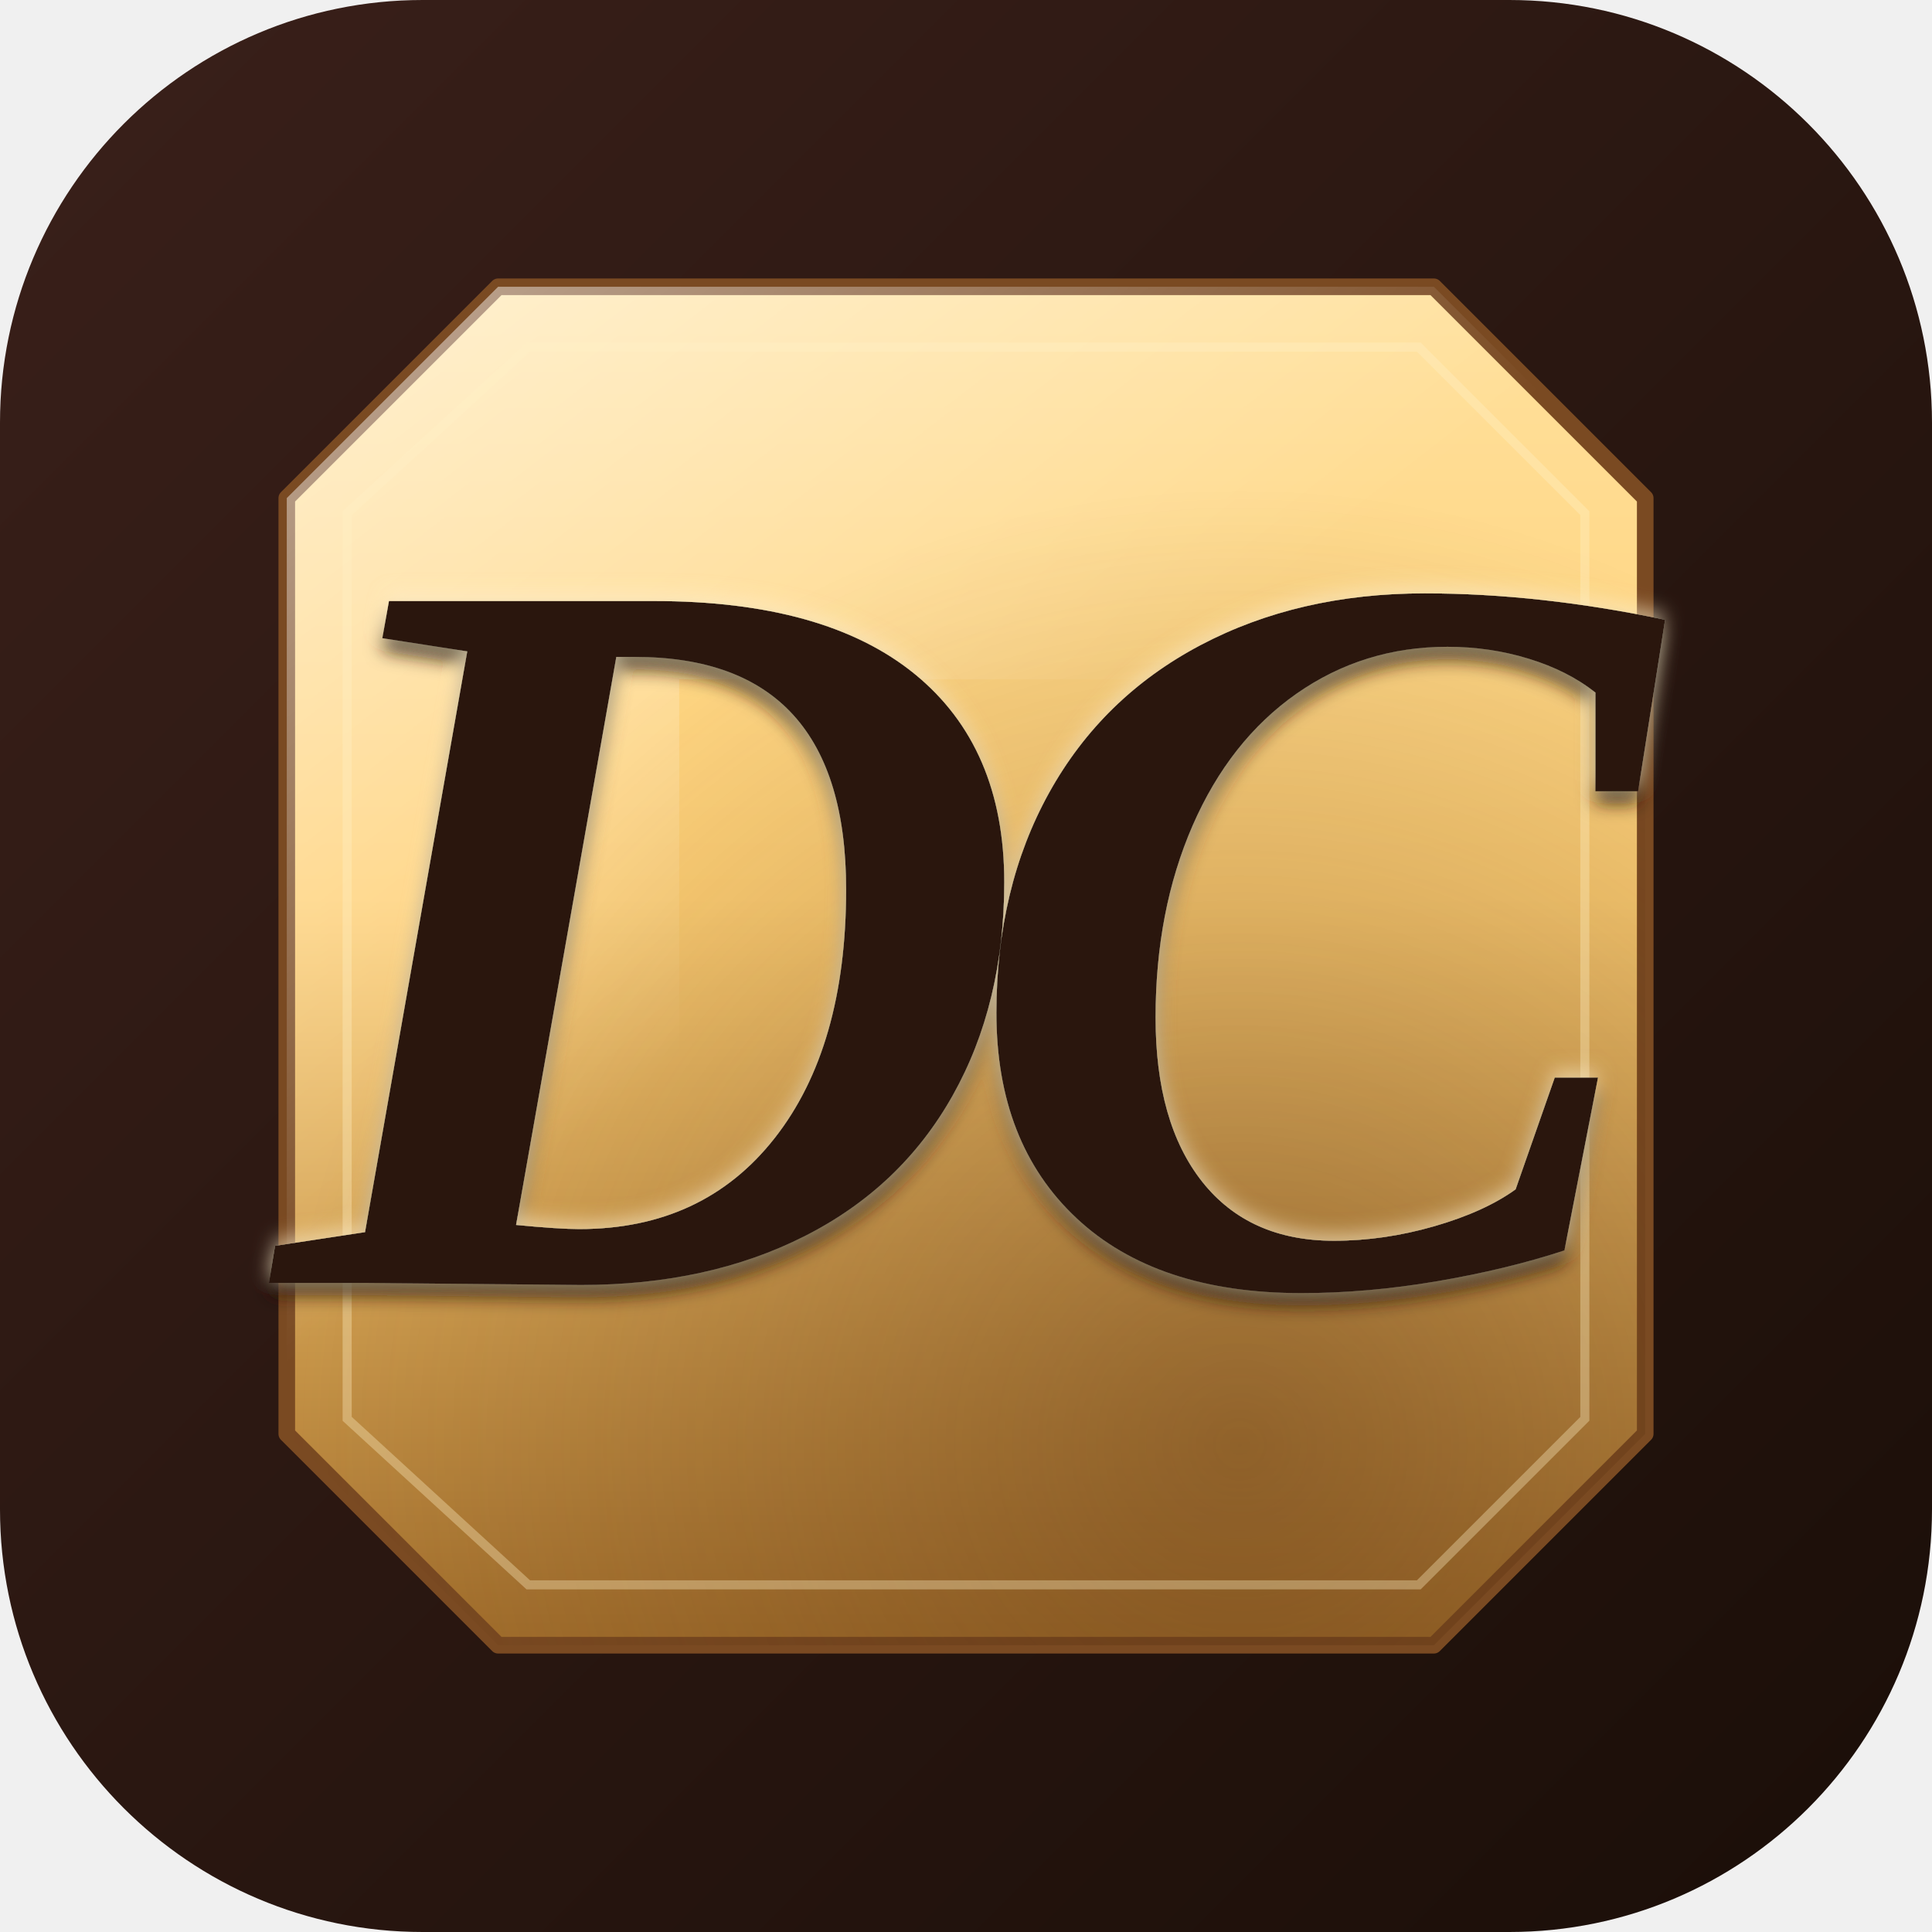
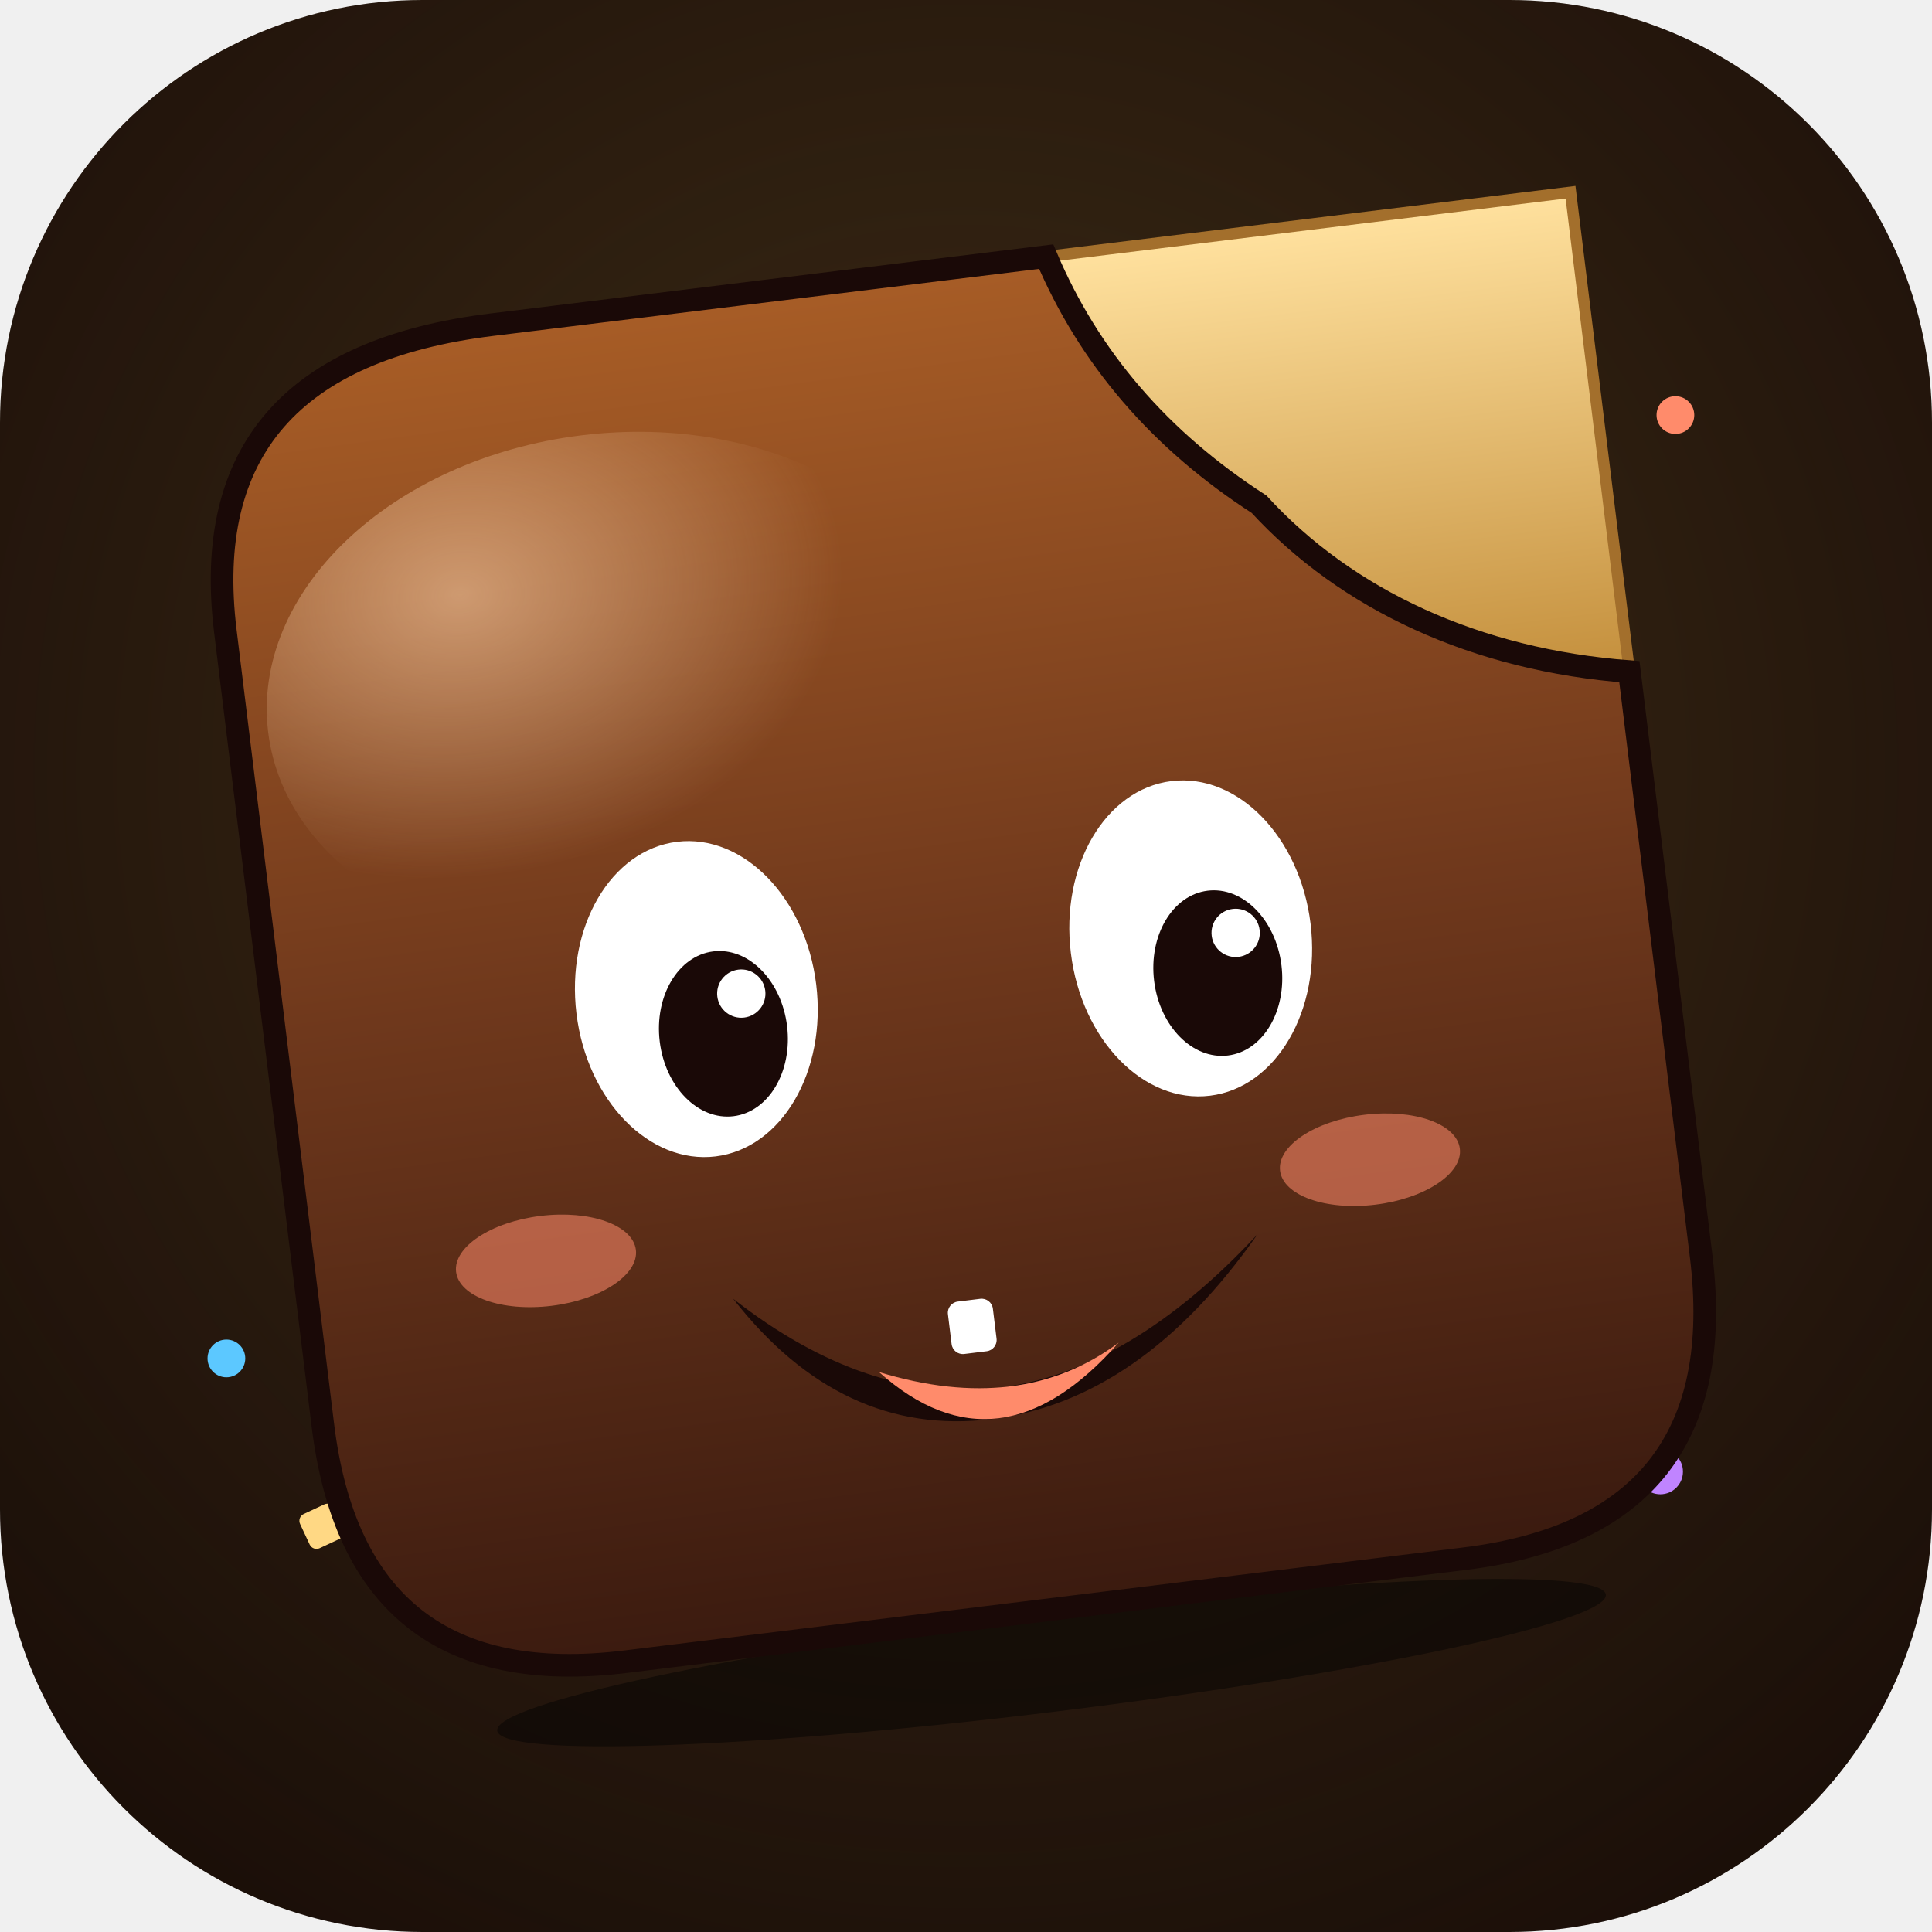
<svg xmlns="http://www.w3.org/2000/svg" viewBox="0 0 256 256" role="img" aria-label="Digital Chocolate">
  <defs>
-     <linearGradient id="goldFace" x1="0" y1="0" x2="0" y2="1">
+     <linearGradient id="chocBody" x1="0" y1="0" x2="0" y2="1">
+       <stop offset="0" stop-color="#A85D26" />
+       <stop offset="0.5" stop-color="#6F381C" />
+       <stop offset="1" stop-color="#3A1A0F" />
+     </linearGradient>
+     <linearGradient id="caramel" x1="0" y1="0" x2="0" y2="1">
      <stop offset="0" stop-color="#FFE19E" />
-       <stop offset="0.45" stop-color="#FFD075" />
-       <stop offset="1" stop-color="#A36F2C" />
+       <stop offset="1" stop-color="#C48F3C" />
    </linearGradient>
-     <linearGradient id="cocoaBg" x1="0" y1="0" x2="1" y2="1">
-       <stop offset="0" stop-color="#3A201A" />
-       <stop offset="1" stop-color="#1A0E08" />
-     </linearGradient>
-     <linearGradient id="gloss" x1="0" y1="0" x2="0.7" y2="0.9">
-       <stop offset="0" stop-color="#FFFFFF" stop-opacity="0.55" />
-       <stop offset="0.55" stop-color="#FFFFFF" stop-opacity="0" />
-     </linearGradient>
-     <radialGradient id="innerShade" cx="0.7" cy="0.85" r="0.7">
-       <stop offset="0" stop-color="#5A3110" stop-opacity="0.45" />
-       <stop offset="1" stop-color="#5A3110" stop-opacity="0" />
+     <radialGradient id="cheekGloss" cx="0.3" cy="0.28" r="0.55">
+       <stop offset="0" stop-color="#FFD7B0" stop-opacity="0.55" />
+       <stop offset="1" stop-color="#FFD7B0" stop-opacity="0" />
    </radialGradient>
-     <filter id="emboss" x="-5%" y="-5%" width="110%" height="110%">
-       <feGaussianBlur in="SourceAlpha" stdDeviation="1.2" result="b" />
-       <feOffset in="b" dx="0" dy="-1" result="hi" />
-       <feFlood flood-color="#FFF0CC" flood-opacity="0.55" />
-       <feComposite in2="hi" operator="in" result="hiCol" />
-       <feOffset in="b" dx="0" dy="1.6" result="lo" />
-       <feFlood flood-color="#2A1208" flood-opacity="0.85" />
-       <feComposite in2="lo" operator="in" result="loCol" />
-       <feMerge>
-         <feMergeNode in="loCol" />
-         <feMergeNode in="hiCol" />
-         <feMergeNode in="SourceGraphic" />
-       </feMerge>
-     </filter>
+     <radialGradient id="bgGlow" cx="0.5" cy="0.4" r="0.7">
+       <stop offset="0" stop-color="#E6B85A" stop-opacity="0.18" />
+       <stop offset="1" stop-color="#E6B85A" stop-opacity="0" />
+     </radialGradient>
  </defs>
-   <rect x="0" y="0" width="256" height="256" rx="56" fill="url(#cocoaBg)" />
+   <rect width="256" height="256" rx="56" fill="#1A0E08" />
+   <rect width="256" height="256" rx="56" fill="url(#bgGlow)" />
  <g>
-     <path d="M 66 38 L 190 38 L 218 66 L 218 190 L 190 218 L 66 218 L 38 190 L 38 66 Z" fill="url(#goldFace)" stroke="#7A4A22" stroke-width="2.2" stroke-linejoin="round" />
-     <path d="M 66 38 L 190 38 L 218 66 L 218 190 L 190 218 L 66 218 L 38 190 L 38 66 Z" fill="url(#innerShade)" />
-     <path d="M 66 38 L 190 38 L 218 66 L 218 90 L 90 90 L 90 218 L 66 218 L 38 190 L 38 66 Z" fill="url(#gloss)" />
-     <path d="M 70 46 L 188 46 L 210 68 L 210 188 L 188 210 L 70 210 L 46 188 L 46 68 Z" fill="none" stroke="#FFF1C6" stroke-opacity="0.35" stroke-width="1.2" />
+     <circle cx="40" cy="58" r="3.5" fill="#FFD884" />
+     <circle cx="220" cy="195" r="3" fill="#C084FF" />
+     <circle cx="30" cy="180" r="2.5" fill="#5CC8FF" />
+     <circle cx="222" cy="55" r="2.5" fill="#FF8B6B" />
+     <rect x="200" y="32" width="5" height="5" rx="1" fill="#FFD884" transform="rotate(35 202 34)" />
+     <rect x="40" y="200" width="5" height="5" rx="1" fill="#FFD884" transform="rotate(-25 42 202)" />
+     <circle cx="48" cy="128" r="2" fill="#FFD884" />
+     <circle cx="210" cy="128" r="2" fill="#FFD884" />
  </g>
-   <g filter="url(#emboss)">
-     <text x="128" y="170" text-anchor="middle" font-family="'Fraunces', 'Georgia', 'Times New Roman', serif" font-style="italic" font-weight="900" font-size="138" letter-spacing="-9" fill="#2A1208">DC</text>
+   <g transform="rotate(-7 128 128)">
+     <ellipse cx="128" cy="221" rx="74" ry="6.5" fill="#000" opacity="0.45" />
+     <path d="M 150 36 L 220 36 L 220 100              C 200 96, 184 86, 174 72              C 162 62, 154 50, 150 36 Z" fill="url(#caramel)" stroke="#A36F2C" stroke-width="1.5" />
+     <path d="M 76 36              L 150 36              C 154 50, 162 62, 174 72              C 184 86, 200 96, 220 100              L 220 178              Q 220 214, 184 214              L 72 214              Q 36 214, 36 178              L 36 72              Q 36 36, 76 36 Z" fill="url(#chocBody)" stroke="#1A0907" stroke-width="3" />
+     <ellipse cx="86" cy="86" rx="46" ry="34" fill="url(#cheekGloss)" />
+     <ellipse cx="92" cy="128" rx="16" ry="21" fill="#FFFFFF" />
+     <ellipse cx="95" cy="133" rx="8.5" ry="11" fill="#1A0907" />
+     <circle cx="98" cy="128" r="3.2" fill="#FFFFFF" />
+     <ellipse cx="158" cy="128" rx="16" ry="21" fill="#FFFFFF" />
+     <ellipse cx="161" cy="133" rx="8.5" ry="11" fill="#1A0907" />
+     <circle cx="164" cy="128" r="3.2" fill="#FFFFFF" />
+     <ellipse cx="68" cy="160" rx="12" ry="6" fill="#FF8B6B" opacity="0.55" />
+     <ellipse cx="178" cy="160" rx="12" ry="6" fill="#FF8B6B" opacity="0.55" />
+     <path d="M 92 168 Q 124 200, 162 168 Q 144 188, 124 188 Q 104 188, 92 168 Z" fill="#1A0907" />
+     <path d="M 110 180 Q 124 196, 142 180 Q 128 188, 110 180 Z" fill="#FF8B6B" />
+     <rect x="120" y="172" width="6" height="7" rx="1.5" fill="#FFFFFF" />
  </g>
</svg>
